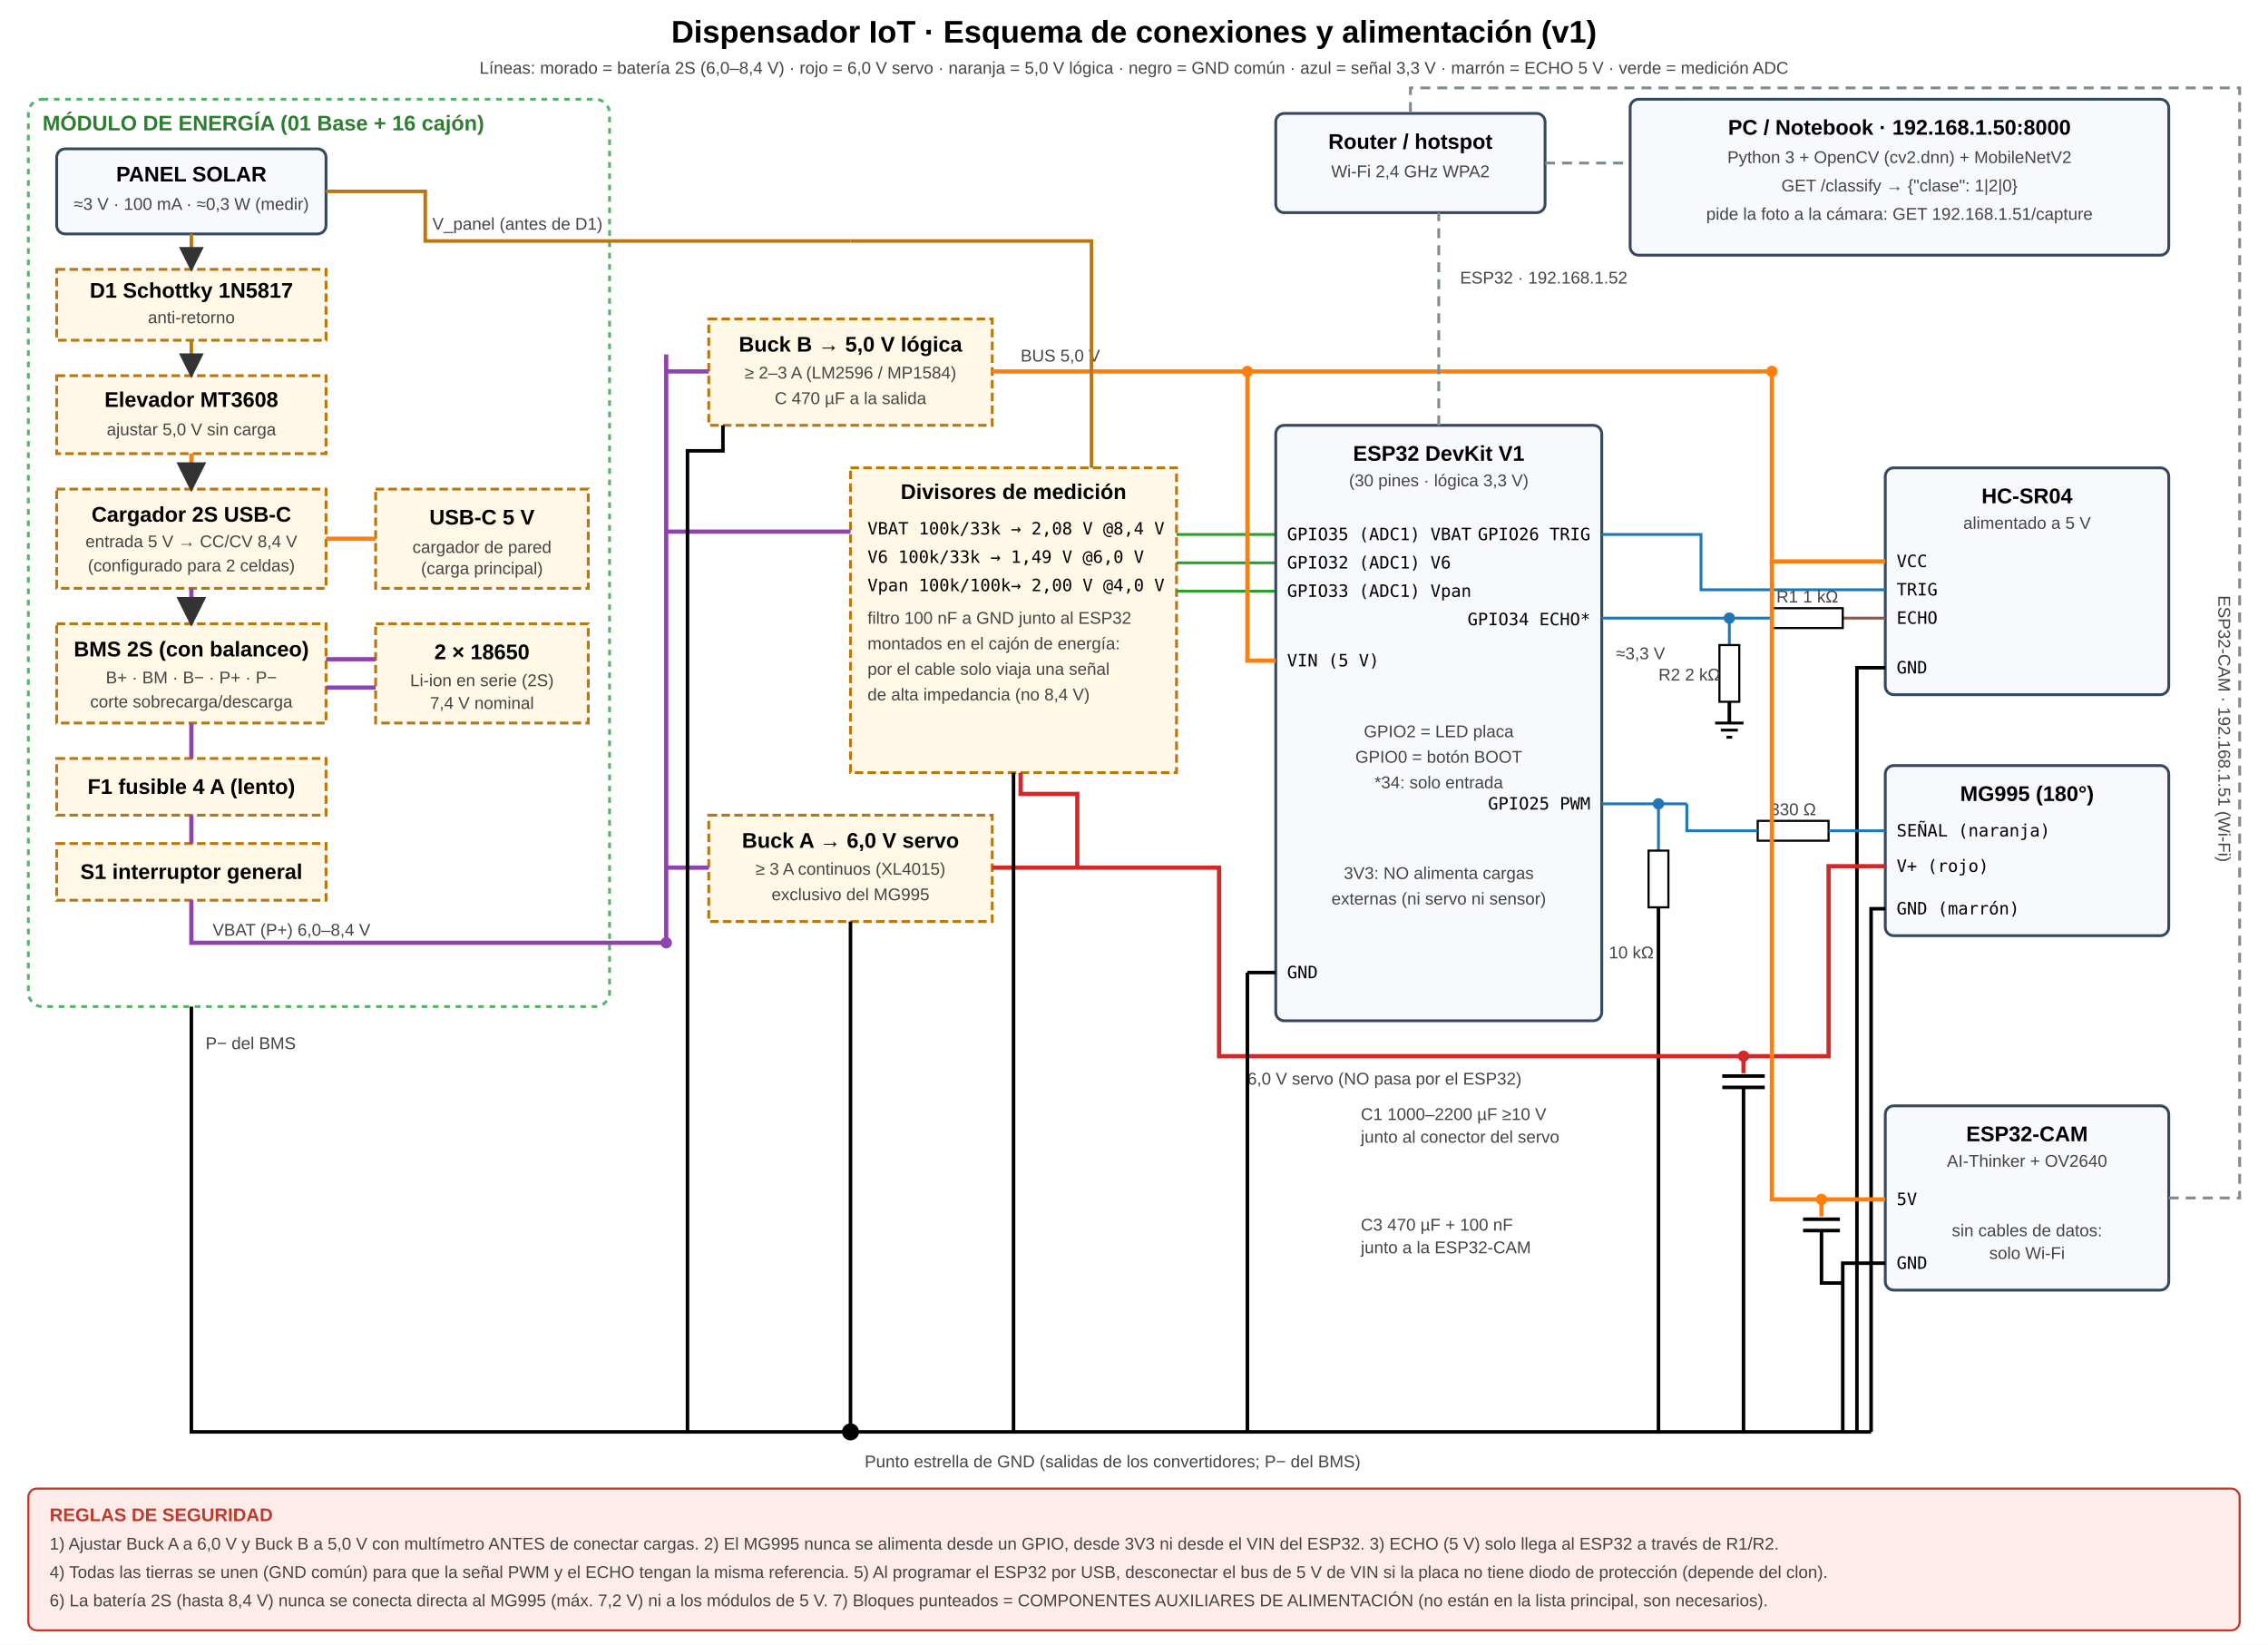
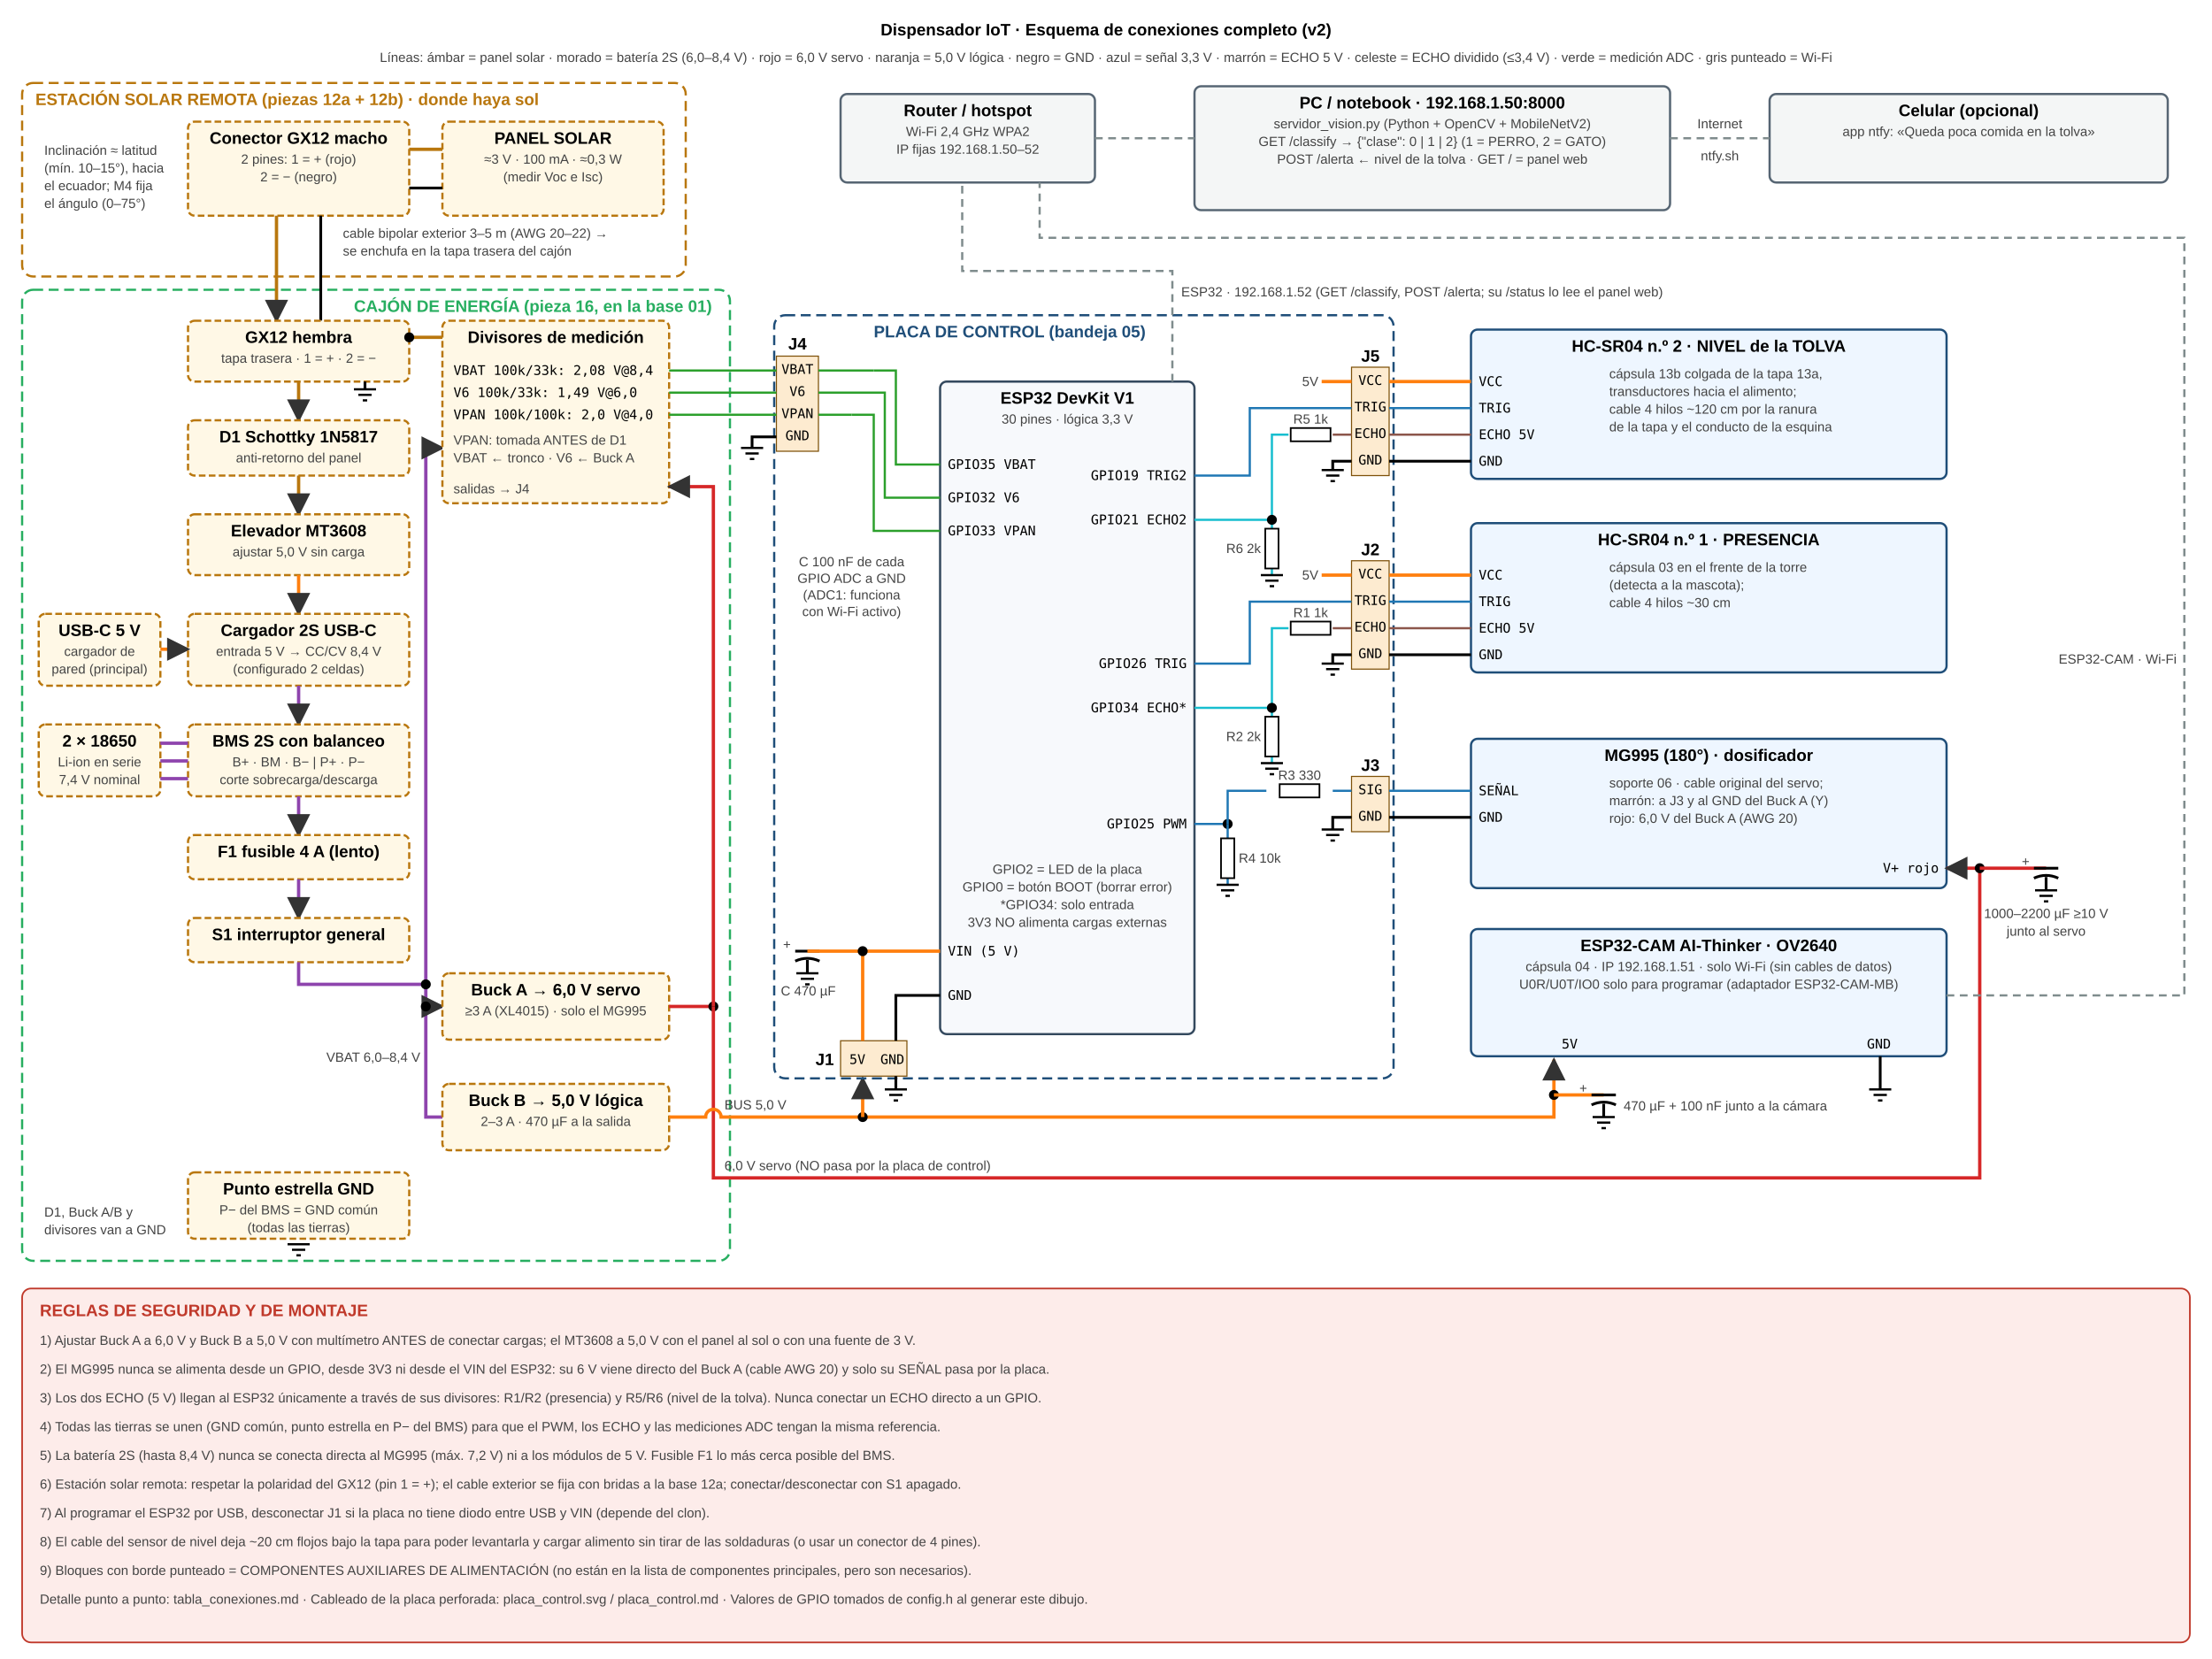
- <svg xmlns="http://www.w3.org/2000/svg" viewBox="0 0 1600 1160" width="1600" height="1160" font-family="Arial, Helvetica, sans-serif" font-size="13">
+ <svg xmlns="http://www.w3.org/2000/svg" viewBox="0 0 2000 1500" width="2000" height="1500" font-family="Arial, Helvetica, sans-serif" font-size="13">
  <defs>
    <marker id="flecha" viewBox="0 0 10 10" refX="9" refY="5" markerWidth="7" markerHeight="7" orient="auto-start-reverse">
      <path d="M0,0 L10,5 L0,10 z" fill="#333" />
    </marker>
    <g id="gnd">
      <line x1="-10" y1="0" x2="10" y2="0" stroke="#000" stroke-width="2" />
      <line x1="-6" y1="5" x2="6" y2="5" stroke="#000" stroke-width="2" />
      <line x1="-2" y1="10" x2="2" y2="10" stroke="#000" stroke-width="2" />
    </g>
  </defs>
  <style>
-     .blk{fill:#f7f9fc;stroke:#34495e;stroke-width:2;rx:6}
+     .blk{fill:#f7f9fc;stroke:#34495e;stroke-width:2}
    .aux{fill:#fff8e6;stroke:#b9770e;stroke-width:2;stroke-dasharray:6 3}
+     .per{fill:#eef6ff;stroke:#1f4e79;stroke-width:2}
+     .red{fill:#f4f6f6;stroke:#566573;stroke-width:2}
+     .zona{fill:none;stroke-width:2;stroke-dasharray:9 5}
    .t{font-weight:bold;font-size:15px}
    .s{font-size:12px;fill:#444}
    .pin{font-size:12px;font-family:monospace}
    .vbat{stroke:#8e44ad;stroke-width:3;fill:none}
    .v6{stroke:#d62728;stroke-width:3;fill:none}
    .v5{stroke:#ff7f0e;stroke-width:3;fill:none}
    .gnd{stroke:#000;stroke-width:2.5;fill:none}
    .sig{stroke:#1f77b4;stroke-width:2;fill:none}
    .echo5{stroke:#8c564b;stroke-width:2;fill:none}
+     .echo3{stroke:#17becf;stroke-width:2;fill:none}
    .adc{stroke:#2ca02c;stroke-width:2;fill:none}
-     .pv{stroke:#b9770e;stroke-width:2.5;fill:none}
+     .pv{stroke:#b9770e;stroke-width:3;fill:none}
    .wifi{stroke:#7f8c8d;stroke-width:2;stroke-dasharray:7 5;fill:none}
    .res{fill:#fff;stroke:#000;stroke-width:1.5}
-   </style>
-   <rect x="0" y="0" width="1600" height="1160" fill="#ffffff" />
-   <text x="800" y="30" text-anchor="middle" font-size="22" font-weight="bold">Dispensador IoT · Esquema de conexiones y alimentación (v1)</text>
-   <text x="800" y="52" text-anchor="middle" class="s">Líneas: morado = batería 2S (6,0–8,4 V) · rojo = 6,0 V servo · naranja = 5,0 V lógica · negro = GND común · azul = señal 3,3 V · marrón = ECHO 5 V · verde = medición ADC</text>
-   <rect x="20" y="70" width="410" height="640" fill="none" stroke="#57b36a" stroke-width="2" stroke-dasharray="4 4" rx="10" />
-   <text x="30" y="92" class="t" fill="#2e7d32">MÓDULO DE ENERGÍA (01 Base + 16 cajón)</text>
-   <rect class="blk" x="40" y="105" width="190" height="60" />
-   <text x="135" y="128" text-anchor="middle" class="t">PANEL SOLAR</text>
-   <text x="135" y="148" text-anchor="middle" class="s">≈3 V · 100 mA · ≈0,3 W (medir)</text>
-   <rect class="aux" x="40" y="190" width="190" height="50" />
-   <text x="135" y="210" text-anchor="middle" class="t">D1 Schottky 1N5817</text>
-   <text x="135" y="228" text-anchor="middle" class="s">anti-retorno</text>
-   <rect class="aux" x="40" y="265" width="190" height="55" />
-   <text x="135" y="287" text-anchor="middle" class="t">Elevador MT3608</text>
-   <text x="135" y="307" text-anchor="middle" class="s">ajustar 5,0 V sin carga</text>
-   <rect class="aux" x="40" y="345" width="190" height="70" />
-   <text x="135" y="368" text-anchor="middle" class="t">Cargador 2S USB-C</text>
-   <text x="135" y="386" text-anchor="middle" class="s">entrada 5 V → CC/CV 8,4 V</text>
-   <text x="135" y="403" text-anchor="middle" class="s">(configurado para 2 celdas)</text>
-   <rect class="aux" x="265" y="345" width="150" height="70" />
-   <text x="340" y="370" text-anchor="middle" class="t">USB-C 5 V</text>
-   <text x="340" y="390" text-anchor="middle" class="s">cargador de pared</text>
-   <text x="340" y="405" text-anchor="middle" class="s">(carga principal)</text>
-   <path class="v5" d="M265,380 H230" />
-   <rect class="aux" x="40" y="440" width="190" height="70" />
-   <text x="135" y="463" text-anchor="middle" class="t">BMS 2S (con balanceo)</text>
-   <text x="135" y="482" text-anchor="middle" class="s">B+ · BM · B− · P+ · P−</text>
-   <text x="135" y="499" text-anchor="middle" class="s">corte sobrecarga/descarga</text>
-   <rect class="aux" x="265" y="440" width="150" height="70" />
-   <text x="340" y="465" text-anchor="middle" class="t">2 × 18650</text>
-   <text x="340" y="484" text-anchor="middle" class="s">Li-ion en serie (2S)</text>
-   <text x="340" y="500" text-anchor="middle" class="s">7,4 V nominal</text>
-   <path class="vbat" d="M265,465 H230" />
-   <path class="vbat" d="M265,485 H230" />
-   <rect class="aux" x="40" y="535" width="190" height="40" />
-   <text x="135" y="560" text-anchor="middle" class="t">F1 fusible 4 A (lento)</text>
-   <rect class="aux" x="40" y="595" width="190" height="40" />
-   <text x="135" y="620" text-anchor="middle" class="t">S1 interruptor general</text>
-   <path class="pv" d="M135,165 V190" marker-end="url(#flecha)" />
-   <path class="pv" d="M135,240 V265" marker-end="url(#flecha)" />
-   <path class="v5" d="M135,320 V345" marker-end="url(#flecha)" />
-   <path class="vbat" d="M135,415 V440" marker-end="url(#flecha)" />
-   <path class="vbat" d="M135,510 V535" />
-   <path class="vbat" d="M135,575 V595" />
-   <path class="vbat" d="M135,635 V665 H470" />
-   <text x="150" y="660" class="s" fill="#8e44ad">VBAT (P+) 6,0–8,4 V</text>
-   <path class="pv" d="M230,135 H300 V170 H600" />
-   <text x="305" y="162" class="s" fill="#b9770e">V_panel (antes de D1)</text>
-   <path class="vbat" d="M470,665 V250" />
-   <circle cx="470" cy="665" r="4" fill="#8e44ad" />
-   <rect class="aux" x="500" y="225" width="200" height="75" />
-   <text x="600" y="248" text-anchor="middle" class="t">Buck B → 5,0 V lógica</text>
-   <text x="600" y="267" text-anchor="middle" class="s">≥ 2–3 A (LM2596 / MP1584)</text>
-   <text x="600" y="285" text-anchor="middle" class="s">C 470 µF a la salida</text>
-   <path class="vbat" d="M470,262 H500" />
-   <rect class="aux" x="500" y="575" width="200" height="75" />
-   <text x="600" y="598" text-anchor="middle" class="t">Buck A → 6,0 V servo</text>
-   <text x="600" y="617" text-anchor="middle" class="s">≥ 3 A continuos (XL4015)</text>
-   <text x="600" y="635" text-anchor="middle" class="s">exclusivo del MG995</text>
-   <path class="vbat" d="M470,612 H500" />
-   <path class="v5" d="M700,262 H1250" />
-   <text x="720" y="255" class="s" fill="#ff7f0e">BUS 5,0 V</text>
-   <rect class="aux" x="600" y="330" width="230" height="215" />
-   <text x="715" y="352" text-anchor="middle" class="t">Divisores de medición</text>
-   <text x="612" y="377" class="pin">VBAT  100k/33k → 2,08 V @8,4 V</text>
-   <text x="612" y="397" class="pin">V6    100k/33k → 1,49 V @6,0 V</text>
-   <text x="612" y="417" class="pin">Vpan  100k/100k→ 2,00 V @4,0 V</text>
-   <text x="612" y="440" class="s">filtro 100 nF a GND junto al ESP32</text>
-   <text x="612" y="458" class="s">montados en el cajón de energía:</text>
-   <text x="612" y="476" class="s">por el cable solo viaja una señal</text>
-   <text x="612" y="494" class="s">de alta impedancia (no 8,4 V)</text>
-   <path class="vbat" d="M470,375 H600" />
-   <path class="v6" d="M760,612 V560 H720 V545" />
-   <path class="pv" d="M600,170 H770 V330" />
-   <path class="adc" d="M830,377 H900" />
-   <path class="adc" d="M830,397 H900" />
-   <path class="adc" d="M830,417 H900" />
-   <rect class="blk" x="900" y="300" width="230" height="420" />
-   <text x="1015" y="325" text-anchor="middle" class="t">ESP32 DevKit V1</text>
-   <text x="1015" y="343" text-anchor="middle" class="s">(30 pines · lógica 3,3 V)</text>
-   <text x="908" y="381" class="pin">GPIO35 (ADC1) VBAT</text>
-   <text x="908" y="401" class="pin">GPIO32 (ADC1) V6</text>
-   <text x="908" y="421" class="pin">GPIO33 (ADC1) Vpan</text>
-   <text x="908" y="276" class="pin" fill="#ff7f0e"> </text>
-   <text x="908" y="470" class="pin">VIN (5 V)</text>
-   <text x="908" y="690" class="pin">GND</text>
-   <text x="1122" y="381" text-anchor="end" class="pin">GPIO26 TRIG</text>
-   <text x="1122" y="441" text-anchor="end" class="pin">GPIO34 ECHO*</text>
-   <text x="1122" y="571" text-anchor="end" class="pin">GPIO25 PWM</text>
-   <text x="1015" y="520" text-anchor="middle" class="s">GPIO2 = LED placa</text>
-   <text x="1015" y="538" text-anchor="middle" class="s">GPIO0 = botón BOOT</text>
-   <text x="1015" y="556" text-anchor="middle" class="s">*34: solo entrada</text>
-   <text x="1015" y="620" text-anchor="middle" class="s">3V3: NO alimenta cargas</text>
-   <text x="1015" y="638" text-anchor="middle" class="s">externas (ni servo ni sensor)</text>
-   <path class="v5" d="M880,262 V466 H900" />
-   <circle cx="880" cy="262" r="4" fill="#ff7f0e" />
-   <rect class="blk" x="1330" y="330" width="200" height="160" />
-   <text x="1430" y="355" text-anchor="middle" class="t">HC-SR04</text>
-   <text x="1430" y="373" text-anchor="middle" class="s">alimentado a 5 V</text>
-   <text x="1338" y="400" class="pin">VCC</text>
-   <text x="1338" y="380" class="pin"> </text>
-   <text x="1338" y="420" class="pin">TRIG</text>
-   <text x="1338" y="440" class="pin">ECHO</text>
-   <text x="1338" y="475" class="pin">GND</text>
-   <path class="v5" d="M1250,262 V396 H1330" />
-   <circle cx="1250" cy="262" r="4" fill="#ff7f0e" />
-   <path class="sig" d="M1130,377 H1200 V416 H1330" />
-   <path class="echo5" d="M1330,436 H1300" />
-   <rect class="res" x="1250" y="429" width="50" height="14" />
-   <text x="1275" y="425" text-anchor="middle" class="s">R1 1 kΩ</text>
-   <path class="sig" d="M1250,436 H1130" />
-   <circle cx="1220" cy="436" r="4" fill="#1f77b4" />
-   <path class="sig" d="M1220,436 V455" />
-   <rect class="res" x="1213" y="455" width="14" height="40" />
-   <text x="1170" y="480" class="s">R2 2 kΩ</text>
-   <path class="gnd" d="M1220,495 V510" />
-   <use href="#gnd" x="1220" y="510" />
-   <text x="1140" y="465" class="s" fill="#1f77b4">≈3,3 V</text>
-   <path class="gnd" d="M1330,471 H1310 V1010" />
-   <rect class="blk" x="1330" y="540" width="200" height="120" />
-   <text x="1430" y="565" text-anchor="middle" class="t">MG995 (180°)</text>
-   <text x="1338" y="590" class="pin">SEÑAL (naranja)</text>
-   <text x="1338" y="615" class="pin">V+ (rojo)</text>
-   <text x="1338" y="645" class="pin">GND (marrón)</text>
-   <path class="sig" d="M1130,567 H1190" />
-   <rect class="res" x="1190" y="580" width="0" height="0" />
-   <rect class="res" x="1240" y="579" width="50" height="14" />
-   <path class="sig" d="M1190,567 V586 H1240" />
-   <text x="1265" y="575" text-anchor="middle" class="s">330 Ω</text>
-   <path class="sig" d="M1290,586 H1330" />
-   <circle cx="1170" cy="567" r="4" fill="#1f77b4" />
-   <path class="sig" d="M1170,567 V600" />
-   <rect class="res" x="1163" y="600" width="14" height="40" />
-   <text x="1135" y="676" class="s">10 kΩ</text>
-   <path class="gnd" d="M1170,640 V1010" />
-   <path class="v6" d="M700,612 H860 V745 H1290 V611 H1330" />
-   <text x="880" y="765" class="s" fill="#d62728">6,0 V servo (NO pasa por el ESP32)</text>
-   <circle cx="1230" cy="745" r="4" fill="#d62728" />
-   <path class="v6" d="M1230,745 V757" />
-   <line x1="1215" y1="759" x2="1245" y2="759" stroke="#000" stroke-width="2.5" />
-   <line x1="1215" y1="767" x2="1245" y2="767" stroke="#000" stroke-width="2.5" />
-   <path class="gnd" d="M1230,767 V1010" />
-   <text x="960" y="790" class="s">C1 1000–2200 µF ≥10 V</text>
-   <text x="960" y="806" class="s">junto al conector del servo</text>
-   <path class="gnd" d="M1330,641 H1320 V1010" />
-   <rect class="blk" x="1330" y="780" width="200" height="130" />
-   <text x="1430" y="805" text-anchor="middle" class="t">ESP32-CAM</text>
-   <text x="1430" y="823" text-anchor="middle" class="s">AI-Thinker + OV2640</text>
-   <text x="1338" y="850" class="pin">5V</text>
-   <text x="1338" y="895" class="pin">GND</text>
-   <text x="1430" y="872" text-anchor="middle" class="s">sin cables de datos:</text>
-   <text x="1430" y="888" text-anchor="middle" class="s">solo Wi-Fi</text>
-   <path class="v5" d="M1250,396 V846 H1330" />
-   <circle cx="1285" cy="846" r="4" fill="#ff7f0e" />
-   <path class="v5" d="M1285,846 V858" />
-   <line x1="1272" y1="860" x2="1298" y2="860" stroke="#000" stroke-width="2.5" />
-   <line x1="1272" y1="868" x2="1298" y2="868" stroke="#000" stroke-width="2.5" />
-   <path class="gnd" d="M1285,868 V905 H1300" />
-   <text x="960" y="868" class="s">C3 470 µF + 100 nF</text>
-   <text x="960" y="884" class="s">junto a la ESP32-CAM</text>
-   <path class="gnd" d="M1330,891 H1300 V1010" />
-   <path class="gnd" d="M600,650 V1010 H1320" />
-   <path class="gnd" d="M510,300 V318 H485 V1010" />
-   <path class="gnd" d="M880,686 H900" />
-   <path class="gnd" d="M880,686 V1010" />
-   <path class="gnd" d="M715,545 V1010" />
-   <path class="gnd" d="M135,710 V1010 H600" />
-   <circle cx="600" cy="1010" r="6" fill="#000" />
-   <text x="610" y="1035" class="s">Punto estrella de GND (salidas de los convertidores; P− del BMS)</text>
-   <text x="145" y="740" class="s">P− del BMS</text>
-   <rect class="blk" x="900" y="80" width="190" height="70" />
-   <text x="995" y="105" text-anchor="middle" class="t">Router / hotspot</text>
-   <text x="995" y="125" text-anchor="middle" class="s">Wi-Fi 2,4 GHz WPA2</text>
-   <rect class="blk" x="1150" y="70" width="380" height="110" />
-   <text x="1340" y="95" text-anchor="middle" class="t">PC / Notebook  ·  192.168.1.50:8000</text>
-   <text x="1340" y="115" text-anchor="middle" class="s">Python 3 + OpenCV (cv2.dnn) + MobileNetV2</text>
-   <text x="1340" y="135" text-anchor="middle" class="s">GET /classify → {"clase": 1|2|0}</text>
-   <text x="1340" y="155" text-anchor="middle" class="s">pide la foto a la cámara: GET 192.168.1.51/capture</text>
-   <path class="wifi" d="M1015,300 V150" />
-   <path class="wifi" d="M1090,115 H1150" />
-   <path class="wifi" d="M1530,845 H1580 V62 H995 V80" />
-   <text x="1030" y="200" class="s">ESP32 · 192.168.1.52</text>
-   <text x="1565" y="420" class="s" transform="rotate(90 1565 420)">ESP32-CAM · 192.168.1.51 (Wi-Fi)</text>
-   <rect x="20" y="1050" width="1560" height="100" fill="#fdecea" stroke="#c0392b" stroke-width="1.5" rx="6" />
-   <text x="35" y="1073" font-weight="bold" fill="#c0392b">REGLAS DE SEGURIDAD</text>
-   <text x="35" y="1093" class="s">1) Ajustar Buck A a 6,0 V y Buck B a 5,0 V con multímetro ANTES de conectar cargas. 2) El MG995 nunca se alimenta desde un GPIO, desde 3V3 ni desde el VIN del ESP32. 3) ECHO (5 V) solo llega al ESP32 a través de R1/R2.</text>
-   <text x="35" y="1113" class="s">4) Todas las tierras se unen (GND común) para que la señal PWM y el ECHO tengan la misma referencia. 5) Al programar el ESP32 por USB, desconectar el bus de 5 V de VIN si la placa no tiene diodo de protección (depende del clon).</text>
-   <text x="35" y="1133" class="s">6) La batería 2S (hasta 8,4 V) nunca se conecta directa al MG995 (máx. 7,2 V) ni a los módulos de 5 V. 7) Bloques punteados = COMPONENTES AUXILIARES DE ALIMENTACIÓN (no están en la lista principal, son necesarios).</text>
+ </style>
+   <rect width="2000" height="1500" fill="#fff" />
+   <text x="1000.0" y="32" class="t" text-anchor="middle" font-size="22">Dispensador IoT · Esquema de conexiones completo (v2)</text>
+   <text x="1000.0" y="56" class="s" text-anchor="middle">Líneas: ámbar = panel solar · morado = batería 2S (6,0–8,4 V) · rojo = 6,0 V servo · naranja = 5,0 V lógica · negro = GND · azul = señal 3,3 V · marrón = ECHO 5 V · celeste = ECHO dividido (≤3,4 V) · verde = medición ADC · gris punteado = Wi-Fi</text>
+   <rect x="760" y="85" width="230" height="80" rx="6" class="red" />
+   <text x="875.0" y="105" class="t" text-anchor="middle">Router / hotspot</text>
+   <text x="875.0" y="123" class="s" text-anchor="middle">Wi-Fi 2,4 GHz WPA2</text>
+   <text x="875.0" y="139" class="s" text-anchor="middle">IP fijas 192.168.1.50–52</text>
+   <rect x="1080" y="78" width="430" height="112" rx="6" class="red" />
+   <text x="1295.0" y="98" class="t" text-anchor="middle">PC / notebook · 192.168.1.50:8000</text>
+   <text x="1295.0" y="116" class="s" text-anchor="middle">servidor_vision.py (Python + OpenCV + MobileNetV2)</text>
+   <text x="1295.0" y="132" class="s" text-anchor="middle">GET /classify → {"clase": 0 | 1 | 2}   (1 = PERRO, 2 = GATO)</text>
+   <text x="1295.0" y="148" class="s" text-anchor="middle">POST /alerta ← nivel de la tolva · GET / = panel web</text>
+   <rect x="1600" y="85" width="360" height="80" rx="6" class="red" />
+   <text x="1780.0" y="105" class="t" text-anchor="middle">Celular (opcional)</text>
+   <text x="1780.0" y="123" class="s" text-anchor="middle">app ntfy: «Queda poca comida en la tolva»</text>
+   <path d="M990,125 L1080,125" class="wifi" />
+   <path d="M1510,125 L1600,125" class="wifi" />
+   <text x="1555" y="116" class="s" text-anchor="middle">Internet</text>
+   <text x="1555" y="145" class="s" text-anchor="middle">ntfy.sh</text>
+   <rect x="20" y="75" width="600" height="175" rx="10" class="zona" stroke="#b9770e" />
+   <text x="32" y="95" class="t" text-anchor="start" fill="#b9770e">ESTACIÓN SOLAR REMOTA (piezas 12a + 12b) · donde haya sol</text>
+   <rect x="400" y="110" width="200" height="85" rx="6" class="aux" />
+   <text x="500.0" y="130" class="t" text-anchor="middle">PANEL SOLAR</text>
+   <text x="500.0" y="148" class="s" text-anchor="middle">≈3 V · 100 mA · ≈0,3 W</text>
+   <text x="500.0" y="164" class="s" text-anchor="middle">(medir Voc e Isc)</text>
+   <rect x="170" y="110" width="200" height="85" rx="6" class="aux" />
+   <text x="270.0" y="130" class="t" text-anchor="middle">Conector GX12 macho</text>
+   <text x="270.0" y="148" class="s" text-anchor="middle">2 pines: 1 = + (rojo)</text>
+   <text x="270.0" y="164" class="s" text-anchor="middle">2 = − (negro)</text>
+   <path d="M400,135 L370,135" class="pv" />
+   <path d="M400,170 L370,170" class="gnd" />
+   <text x="310" y="215" class="s" text-anchor="start">cable bipolar exterior 3–5 m (AWG 20–22) →</text>
+   <text x="310" y="231" class="s" text-anchor="start">se enchufa en la tapa trasera del cajón</text>
+   <text x="40" y="140" class="s" text-anchor="start">Inclinación ≈ latitud</text>
+   <text x="40" y="156" class="s" text-anchor="start">(mín. 10–15°), hacia</text>
+   <text x="40" y="172" class="s" text-anchor="start">el ecuador; M4 fija</text>
+   <text x="40" y="188" class="s" text-anchor="start">el ángulo (0–75°)</text>
+   <rect x="20" y="262" width="640" height="878" rx="10" class="zona" stroke="#27ae60" />
+   <text x="320" y="282" class="t" text-anchor="start" fill="#27ae60">CAJÓN DE ENERGÍA (pieza 16, en la base 01)</text>
+   <path d="M250,195 L250,290" class="pv" marker-end="url(#flecha)" />
+   <path d="M290,195 L290,290" class="gnd" />
+   <rect x="170" y="290" width="200" height="55" rx="6" class="aux" />
+   <text x="270.0" y="310" class="t" text-anchor="middle">GX12 hembra</text>
+   <text x="270.0" y="328" class="s" text-anchor="middle">tapa trasera · 1 = + · 2 = −</text>
+   <path d="M270,345 L270,380" class="pv" marker-end="url(#flecha)" />
+   <rect x="170" y="380" width="200" height="50" rx="6" class="aux" />
+   <text x="270.0" y="400" class="t" text-anchor="middle">D1 Schottky 1N5817</text>
+   <text x="270.0" y="418" class="s" text-anchor="middle">anti-retorno del panel</text>
+   <path d="M270,430 L270,465" class="pv" marker-end="url(#flecha)" />
+   <rect x="170" y="465" width="200" height="55" rx="6" class="aux" />
+   <text x="270.0" y="485" class="t" text-anchor="middle">Elevador MT3608</text>
+   <text x="270.0" y="503" class="s" text-anchor="middle">ajustar 5,0 V sin carga</text>
+   <path d="M270,520 L270,555" class="v5" marker-end="url(#flecha)" />
+   <rect x="170" y="555" width="200" height="65" rx="6" class="aux" />
+   <text x="270.0" y="575" class="t" text-anchor="middle">Cargador 2S USB-C</text>
+   <text x="270.0" y="593" class="s" text-anchor="middle">entrada 5 V → CC/CV 8,4 V</text>
+   <text x="270.0" y="609" class="s" text-anchor="middle">(configurado 2 celdas)</text>
+   <rect x="35" y="555" width="110" height="65" rx="6" class="aux" />
+   <text x="90.0" y="575" class="t" text-anchor="middle">USB-C 5 V</text>
+   <text x="90.0" y="593" class="s" text-anchor="middle">cargador de</text>
+   <text x="90.0" y="609" class="s" text-anchor="middle">pared (principal)</text>
+   <path d="M145,587 L170,587" class="v5" marker-end="url(#flecha)" />
+   <path d="M270,620 L270,655" class="vbat" marker-end="url(#flecha)" />
+   <rect x="170" y="655" width="200" height="65" rx="6" class="aux" />
+   <text x="270.0" y="675" class="t" text-anchor="middle">BMS 2S con balanceo</text>
+   <text x="270.0" y="693" class="s" text-anchor="middle">B+ · BM · B− | P+ · P−</text>
+   <text x="270.0" y="709" class="s" text-anchor="middle">corte sobrecarga/descarga</text>
+   <rect x="35" y="655" width="110" height="65" rx="6" class="aux" />
+   <text x="90.0" y="675" class="t" text-anchor="middle">2 × 18650</text>
+   <text x="90.0" y="693" class="s" text-anchor="middle">Li-ion en serie</text>
+   <text x="90.0" y="709" class="s" text-anchor="middle">7,4 V nominal</text>
+   <path d="M145,672 L170,672" class="vbat" />
+   <path d="M145,688 L170,688" class="vbat" />
+   <path d="M145,704 L170,704" class="vbat" />
+   <path d="M270,720 L270,755" class="vbat" marker-end="url(#flecha)" />
+   <rect x="170" y="755" width="200" height="40" rx="6" class="aux" />
+   <text x="270.0" y="775" class="t" text-anchor="middle">F1 fusible 4 A (lento)</text>
+   <path d="M270,795 L270,830" class="vbat" marker-end="url(#flecha)" />
+   <rect x="170" y="830" width="200" height="40" rx="6" class="aux" />
+   <text x="270.0" y="850" class="t" text-anchor="middle">S1 interruptor general</text>
+   <path d="M270,870 L270,890 L385,890" class="vbat" />
+   <path d="M385,405 L385,1010 L400,1010" class="vbat" />
+   <path d="M385,405 L400,405" class="vbat" marker-end="url(#flecha)" />
+   <path d="M385,910 L400,910" class="vbat" marker-end="url(#flecha)" />
+   <circle cx="385" cy="890" r="4.5" fill="#000" />
+   <circle cx="385" cy="910" r="4.5" fill="#000" />
+   <text x="380" y="960" class="s" text-anchor="end" fill="#8e44ad">VBAT 6,0–8,4 V</text>
+   <rect x="400" y="290" width="205" height="165" rx="6" class="aux" />
+   <text x="502.5" y="310" class="t" text-anchor="middle">Divisores de medición</text>
+   <text x="410" y="339" class="pin" text-anchor="start" font-size="11">VBAT 100k/33k: 2,08 V@8,4</text>
+   <text x="410" y="359" class="pin" text-anchor="start" font-size="11">V6   100k/33k: 1,49 V@6,0</text>
+   <text x="410" y="379" class="pin" text-anchor="start" font-size="11">VPAN 100k/100k: 2,0 V@4,0</text>
+   <text x="410" y="402" class="s" text-anchor="start">VPAN: tomada ANTES de D1</text>
+   <text x="410" y="418" class="s" text-anchor="start">VBAT ← tronco · V6 ← Buck A</text>
+   <text x="410" y="446" class="s" text-anchor="start">salidas → J4</text>
+   <path d="M370,305 L400,305" class="pv" />
+   <circle cx="370" cy="305" r="4.5" fill="#000" />
+   <use href="#gnd" x="330" y="352" />
+   <path d="M330,345 L330,352" class="gnd" />
+   <rect x="400" y="880" width="205" height="60" rx="6" class="aux" />
+   <text x="502.5" y="900" class="t" text-anchor="middle">Buck A → 6,0 V servo</text>
+   <text x="502.5" y="918" class="s" text-anchor="middle">≥3 A (XL4015) · solo el MG995</text>
+   <rect x="400" y="980" width="205" height="60" rx="6" class="aux" />
+   <text x="502.5" y="1000" class="t" text-anchor="middle">Buck B → 5,0 V lógica</text>
+   <text x="502.5" y="1018" class="s" text-anchor="middle">2–3 A · 470 µF a la salida</text>
+   <path d="M605,910 L645,910" class="v6" />
+   <circle cx="645" cy="910" r="4.5" fill="#000" />
+   <path d="M645,910 L645,440 L605,440" class="v6" marker-end="url(#flecha)" />
+   <path d="M645,910 L645,1065 L1790,1065 L1790,785" class="v6" />
+   <text x="655" y="1058" class="s" text-anchor="start" fill="#d62728">6,0 V servo (NO pasa por la placa de control)</text>
+   <path d="M605,1010 L638,1010 A7,7 0 0 1 652,1010 L1405,1010 L1405,958" class="v5" marker-end="url(#flecha)" />
+   <circle cx="780" cy="1010" r="4.5" fill="#000" />
+   <path d="M780,1010 L780,975" class="v5" marker-end="url(#flecha)" />
+   <text x="655" y="1003" class="s" text-anchor="start" fill="#e67e22">BUS 5,0 V</text>
+   <rect x="170" y="1060" width="200" height="60" rx="6" class="aux" />
+   <text x="270.0" y="1080" class="t" text-anchor="middle">Punto estrella GND</text>
+   <text x="270.0" y="1098" class="s" text-anchor="middle">P− del BMS = GND común</text>
+   <text x="270.0" y="1114" class="s" text-anchor="middle">(todas las tierras)</text>
+   <use href="#gnd" x="270" y="1125" />
+   <text x="40" y="1100" class="s" text-anchor="start">D1, Buck A/B y</text>
+   <text x="40" y="1116" class="s" text-anchor="start">divisores van a GND</text>
+   <rect x="700" y="285" width="560" height="690" rx="10" class="zona" stroke="#1f4e79" />
+   <text x="790" y="305" class="t" text-anchor="start" fill="#1f4e79">PLACA DE CONTROL (bandeja 05)</text>
+   <rect x="702" y="322" width="38" height="86" fill="#fdebd0" stroke="#7e5109" />
+   <text x="721" y="316" class="t" text-anchor="middle">J4</text>
+   <text x="721" y="338" class="pin" text-anchor="middle" font-size="9">VBAT</text>
+   <path d="M605,335 L702,335" class="adc" />
+   <text x="721" y="358" class="pin" text-anchor="middle" font-size="9">V6</text>
+   <path d="M605,355 L702,355" class="adc" />
+   <text x="721" y="378" class="pin" text-anchor="middle" font-size="9">VPAN</text>
+   <path d="M605,375 L702,375" class="adc" />
+   <text x="721" y="398" class="pin" text-anchor="middle" font-size="9">GND</text>
+   <path d="M702,395 L680,395 L680,405" class="gnd" />
+   <use href="#gnd" x="680" y="405" />
+   <rect x="760" y="941" width="60" height="32" fill="#fdebd0" stroke="#7e5109" />
+   <text x="754" y="963" class="t" text-anchor="end">J1</text>
+   <text x="768" y="962" class="pin" text-anchor="start">5V</text>
+   <text x="796" y="962" class="pin" text-anchor="start">GND</text>
+   <rect x="850" y="345" width="230" height="590" rx="6" class="blk" />
+   <text x="965.0" y="365" class="t" text-anchor="middle">ESP32 DevKit V1</text>
+   <text x="965.0" y="383" class="s" text-anchor="middle">30 pines · lógica 3,3 V</text>
+   <text x="857" y="424" class="pin" text-anchor="start">GPIO35 VBAT</text>
+   <text x="857" y="454" class="pin" text-anchor="start">GPIO32 V6</text>
+   <text x="857" y="484" class="pin" text-anchor="start">GPIO33 VPAN</text>
+   <text x="857" y="864" class="pin" text-anchor="start">VIN (5 V)</text>
+   <text x="857" y="904" class="pin" text-anchor="start">GND</text>
+   <path d="M790,335 L810,335 L810,420 L850,420" class="adc" />
+   <path d="M780,355 L800,355 L800,450 L850,450" class="adc" />
+   <path d="M770,375 L790,375 L790,480 L850,480" class="adc" />
+   <path d="M740,335 L790,335" class="adc" />
+   <path d="M740,355 L780,355" class="adc" />
+   <path d="M740,375 L770,375" class="adc" />
+   <text x="770" y="512" class="s" text-anchor="middle">C 100 nF de cada</text>
+   <text x="770" y="527" class="s" text-anchor="middle">GPIO ADC a GND</text>
+   <text x="770" y="542" class="s" text-anchor="middle">(ADC1: funciona</text>
+   <text x="770" y="557" class="s" text-anchor="middle">con Wi-Fi activo)</text>
+   <path d="M780,941 L780,860 L850,860" class="v5" />
+   <line x1="719" y1="860" x2="741" y2="860" stroke="#000" stroke-width="2.5" />
+   <path d="M719,869 Q730,864 741,869" stroke="#000" stroke-width="2.5" fill="none" />
+   <text x="715" y="858" class="s" text-anchor="end">+</text>
+   <line x1="730" y1="868" x2="730" y2="880" class="gnd" />
+   <use href="#gnd" x="730" y="880" />
+   <text x="745" y="872" class="s" text-anchor="start" />
+   <text x="706" y="900" class="s" text-anchor="start">C 470 µF</text>
+   <path d="M730,860 L780,860" class="v5" />
+   <circle cx="780" cy="860" r="4.5" fill="#000" />
+   <path d="M810,941 L810,900 L850,900" class="gnd" />
+   <path d="M810,973 L810,985" class="gnd" />
+   <use href="#gnd" x="810" y="985" />
+   <text x="1073" y="434" class="pin" text-anchor="end">GPIO19 TRIG2</text>
+   <text x="1073" y="474" class="pin" text-anchor="end">GPIO21 ECHO2</text>
+   <text x="1073" y="604" class="pin" text-anchor="end">GPIO26 TRIG</text>
+   <text x="1073" y="644" class="pin" text-anchor="end">GPIO34 ECHO*</text>
+   <text x="1073" y="749" class="pin" text-anchor="end">GPIO25 PWM</text>
+   <text x="965" y="790" class="s" text-anchor="middle">GPIO2 = LED de la placa</text>
+   <text x="965" y="806" class="s" text-anchor="middle">GPIO0 = botón BOOT (borrar error)</text>
+   <text x="965" y="822" class="s" text-anchor="middle">*GPIO34: solo entrada</text>
+   <text x="965" y="838" class="s" text-anchor="middle">3V3 NO alimenta cargas externas</text>
+   <rect x="1222" y="332" width="34" height="98" fill="#fdebd0" stroke="#7e5109" />
+   <text x="1239" y="327" class="t" text-anchor="middle">J5</text>
+   <text x="1239" y="348" class="pin" text-anchor="middle" font-size="9">VCC</text>
+   <text x="1239" y="372" class="pin" text-anchor="middle" font-size="9">TRIG</text>
+   <text x="1239" y="396" class="pin" text-anchor="middle" font-size="9">ECHO</text>
+   <text x="1239" y="420" class="pin" text-anchor="middle" font-size="9">GND</text>
+   <path d="M1080,430 L1130,430 L1130,369 L1222,369" class="sig" />
+   <path d="M1222,393 L1205,393" class="echo5" />
+   <rect x="1167.0" y="387.0" width="36" height="12" class="res" />
+   <text x="1185.0" y="383.0" class="s" text-anchor="middle">R5 1k</text>
+   <path d="M1165,393 L1150,393 L1150,470 L1080,470" class="echo3" />
+   <path d="M1150,470 L1150,520" class="echo3" />
+   <rect x="1144.0" y="478.0" width="12" height="36" class="res" />
+   <text x="1140.0" y="500.0" class="s" text-anchor="end">R6 2k</text>
+   <circle cx="1150" cy="470" r="4.5" fill="#000" />
+   <use href="#gnd" x="1150" y="520" />
+   <path d="M1222,345 L1195,345" class="v5" />
+   <text x="1192" y="349" class="s" text-anchor="end" fill="#e67e22">5V</text>
+   <path d="M1222,417 L1205,417 L1205,425" class="gnd" />
+   <use href="#gnd" x="1205" y="425" />
+   <rect x="1222" y="507" width="34" height="98" fill="#fdebd0" stroke="#7e5109" />
+   <text x="1239" y="502" class="t" text-anchor="middle">J2</text>
+   <text x="1239" y="523" class="pin" text-anchor="middle" font-size="9">VCC</text>
+   <text x="1239" y="547" class="pin" text-anchor="middle" font-size="9">TRIG</text>
+   <text x="1239" y="571" class="pin" text-anchor="middle" font-size="9">ECHO</text>
+   <text x="1239" y="595" class="pin" text-anchor="middle" font-size="9">GND</text>
+   <path d="M1080,600 L1130,600 L1130,544 L1222,544" class="sig" />
+   <path d="M1222,568 L1205,568" class="echo5" />
+   <rect x="1167.0" y="562.0" width="36" height="12" class="res" />
+   <text x="1185.0" y="558.0" class="s" text-anchor="middle">R1 1k</text>
+   <path d="M1165,568 L1150,568 L1150,640 L1080,640" class="echo3" />
+   <path d="M1150,640 L1150,690" class="echo3" />
+   <rect x="1144.0" y="648.0" width="12" height="36" class="res" />
+   <text x="1140.0" y="670.0" class="s" text-anchor="end">R2 2k</text>
+   <circle cx="1150" cy="640" r="4.5" fill="#000" />
+   <use href="#gnd" x="1150" y="690" />
+   <path d="M1222,520 L1195,520" class="v5" />
+   <text x="1192" y="524" class="s" text-anchor="end" fill="#e67e22">5V</text>
+   <path d="M1222,592 L1205,592 L1205,600" class="gnd" />
+   <use href="#gnd" x="1205" y="600" />
+   <rect x="1222" y="702" width="34" height="50" fill="#fdebd0" stroke="#7e5109" />
+   <text x="1239" y="697" class="t" text-anchor="middle">J3</text>
+   <text x="1239" y="718" class="pin" text-anchor="middle" font-size="9">SIG</text>
+   <text x="1239" y="742" class="pin" text-anchor="middle" font-size="9">GND</text>
+   <path d="M1080,745 L1110,745" class="sig" />
+   <circle cx="1110" cy="745" r="4.5" fill="#000" />
+   <path d="M1110,745 L1110,715 L1145,715" class="sig" />
+   <rect x="1157.0" y="709.0" width="36" height="12" class="res" />
+   <text x="1175.0" y="705.0" class="s" text-anchor="middle">R3 330</text>
+   <path d="M1205,715 L1222,715" class="sig" />
+   <path d="M1110,745 L1110,800" class="sig" />
+   <rect x="1104.0" y="758.0" width="12" height="36" class="res" />
+   <text x="1120.0" y="780.0" class="s" text-anchor="start">R4 10k</text>
+   <use href="#gnd" x="1110" y="800" />
+   <path d="M1222,739 L1205,739 L1205,750" class="gnd" />
+   <use href="#gnd" x="1205" y="750" />
+   <rect x="1330" y="298" width="430" height="135" rx="6" class="per" />
+   <text x="1545" y="318" class="t" text-anchor="middle">HC-SR04 n.º 2 · NIVEL de la TOLVA</text>
+   <text x="1455" y="342" class="s" text-anchor="start">cápsula 13b colgada de la tapa 13a,</text>
+   <text x="1455" y="358" class="s" text-anchor="start">transductores hacia el alimento;</text>
+   <text x="1455" y="374" class="s" text-anchor="start">cable 4 hilos ~120 cm por la ranura</text>
+   <text x="1455" y="390" class="s" text-anchor="start">de la tapa y el conducto de la esquina</text>
+   <path d="M1256,345 L1330,345" class="v5" />
+   <text x="1337" y="349" class="pin" text-anchor="start">VCC</text>
+   <path d="M1256,369 L1330,369" class="sig" />
+   <text x="1337" y="373" class="pin" text-anchor="start">TRIG</text>
+   <path d="M1256,393 L1330,393" class="echo5" />
+   <text x="1337" y="397" class="pin" text-anchor="start">ECHO 5V</text>
+   <path d="M1256,417 L1330,417" class="gnd" />
+   <text x="1337" y="421" class="pin" text-anchor="start">GND</text>
+   <rect x="1330" y="473" width="430" height="135" rx="6" class="per" />
+   <text x="1545" y="493" class="t" text-anchor="middle">HC-SR04 n.º 1 · PRESENCIA</text>
+   <text x="1455" y="517" class="s" text-anchor="start">cápsula 03 en el frente de la torre</text>
+   <text x="1455" y="533" class="s" text-anchor="start">(detecta a la mascota);</text>
+   <text x="1455" y="549" class="s" text-anchor="start">cable 4 hilos ~30 cm</text>
+   <path d="M1256,520 L1330,520" class="v5" />
+   <text x="1337" y="524" class="pin" text-anchor="start">VCC</text>
+   <path d="M1256,544 L1330,544" class="sig" />
+   <text x="1337" y="548" class="pin" text-anchor="start">TRIG</text>
+   <path d="M1256,568 L1330,568" class="echo5" />
+   <text x="1337" y="572" class="pin" text-anchor="start">ECHO 5V</text>
+   <path d="M1256,592 L1330,592" class="gnd" />
+   <text x="1337" y="596" class="pin" text-anchor="start">GND</text>
+   <rect x="1330" y="668" width="430" height="135" rx="6" class="per" />
+   <text x="1545" y="688" class="t" text-anchor="middle">MG995 (180°) · dosificador</text>
+   <text x="1455" y="712" class="s" text-anchor="start">soporte 06 · cable original del servo;</text>
+   <text x="1455" y="728" class="s" text-anchor="start">marrón: a J3 y al GND del Buck A (Y)</text>
+   <text x="1455" y="744" class="s" text-anchor="start">rojo: 6,0 V del Buck A (AWG 20)</text>
+   <path d="M1256,715 L1330,715" class="sig" />
+   <text x="1337" y="719" class="pin" text-anchor="start">SEÑAL</text>
+   <path d="M1256,739 L1330,739" class="gnd" />
+   <text x="1337" y="743" class="pin" text-anchor="start">GND</text>
+   <text x="1753" y="789" class="pin" text-anchor="end">V+ rojo</text>
+   <path d="M1790,785 L1760,785" class="v6" marker-end="url(#flecha)" />
+   <circle cx="1790" cy="785" r="4.5" fill="#000" />
+   <path d="M1790,785 L1850,785" class="v6" />
+   <line x1="1839" y1="785" x2="1861" y2="785" stroke="#000" stroke-width="2.5" />
+   <path d="M1839,794 Q1850,789 1861,794" stroke="#000" stroke-width="2.5" fill="none" />
+   <text x="1835" y="783" class="s" text-anchor="end">+</text>
+   <line x1="1850" y1="793" x2="1850" y2="805" class="gnd" />
+   <use href="#gnd" x="1850" y="805" />
+   <text x="1865" y="797" class="s" text-anchor="start" />
+   <text x="1850" y="830" class="s" text-anchor="middle">1000–2200 µF ≥10 V</text>
+   <text x="1850" y="846" class="s" text-anchor="middle">junto al servo</text>
+   <rect x="1330" y="840" width="430" height="115" rx="6" class="per" />
+   <text x="1545.0" y="860" class="t" text-anchor="middle">ESP32-CAM AI-Thinker · OV2640</text>
+   <text x="1545.0" y="878" class="s" text-anchor="middle">cápsula 04 · IP 192.168.1.51 · solo Wi-Fi (sin cables de datos)</text>
+   <text x="1545.0" y="894" class="s" text-anchor="middle">U0R/U0T/IO0 solo para programar (adaptador ESP32-CAM-MB)</text>
+   <text x="1412" y="948" class="pin" text-anchor="start">5V</text>
+   <text x="1688" y="948" class="pin" text-anchor="start">GND</text>
+   <path d="M1700,955 L1700,985" class="gnd" />
+   <use href="#gnd" x="1700" y="985" />
+   <circle cx="1405" cy="990" r="4.5" fill="#000" />
+   <path d="M1405,990 L1450,990" class="v5" />
+   <line x1="1439" y1="990" x2="1461" y2="990" stroke="#000" stroke-width="2.5" />
+   <path d="M1439,999 Q1450,994 1461,999" stroke="#000" stroke-width="2.5" fill="none" />
+   <text x="1435" y="988" class="s" text-anchor="end">+</text>
+   <line x1="1450" y1="998" x2="1450" y2="1010" class="gnd" />
+   <use href="#gnd" x="1450" y="1010" />
+   <text x="1465" y="1002" class="s" text-anchor="start" />
+   <text x="1468" y="1004" class="s" text-anchor="start">470 µF + 100 nF junto a la cámara</text>
+   <path d="M1060,345 L1060,245 L870,245 L870,165" class="wifi" />
+   <text x="1068" y="268" class="s" text-anchor="start">ESP32 · 192.168.1.52 (GET /classify, POST /alerta; su /status lo lee el panel web)</text>
+   <path d="M1760,900 L1975,900 L1975,215 L940,215 L940,165" class="wifi" />
+   <text x="1968" y="600" class="s" text-anchor="end">ESP32-CAM · Wi-Fi</text>
+   <rect x="20" y="1165" width="1960" height="320" rx="8" fill="#fdecea" stroke="#c0392b" stroke-width="1.5" />
+   <text x="36" y="1190" class="t" text-anchor="start" fill="#c0392b">REGLAS DE SEGURIDAD Y DE MONTAJE</text>
+   <text x="36" y="1216" class="s" text-anchor="start" font-size="13">1) Ajustar Buck A a 6,0 V y Buck B a 5,0 V con multímetro ANTES de conectar cargas; el MT3608 a 5,0 V con el panel al sol o con una fuente de 3 V.</text>
+   <text x="36" y="1242" class="s" text-anchor="start" font-size="13">2) El MG995 nunca se alimenta desde un GPIO, desde 3V3 ni desde el VIN del ESP32: su 6 V viene directo del Buck A (cable AWG 20) y solo su SEÑAL pasa por la placa.</text>
+   <text x="36" y="1268" class="s" text-anchor="start" font-size="13">3) Los dos ECHO (5 V) llegan al ESP32 únicamente a través de sus divisores: R1/R2 (presencia) y R5/R6 (nivel de la tolva). Nunca conectar un ECHO directo a un GPIO.</text>
+   <text x="36" y="1294" class="s" text-anchor="start" font-size="13">4) Todas las tierras se unen (GND común, punto estrella en P− del BMS) para que el PWM, los ECHO y las mediciones ADC tengan la misma referencia.</text>
+   <text x="36" y="1320" class="s" text-anchor="start" font-size="13">5) La batería 2S (hasta 8,4 V) nunca se conecta directa al MG995 (máx. 7,2 V) ni a los módulos de 5 V. Fusible F1 lo más cerca posible del BMS.</text>
+   <text x="36" y="1346" class="s" text-anchor="start" font-size="13">6) Estación solar remota: respetar la polaridad del GX12 (pin 1 = +); el cable exterior se fija con bridas a la base 12a; conectar/desconectar con S1 apagado.</text>
+   <text x="36" y="1372" class="s" text-anchor="start" font-size="13">7) Al programar el ESP32 por USB, desconectar J1 si la placa no tiene diodo entre USB y VIN (depende del clon).</text>
+   <text x="36" y="1398" class="s" text-anchor="start" font-size="13">8) El cable del sensor de nivel deja ~20 cm flojos bajo la tapa para poder levantarla y cargar alimento sin tirar de las soldaduras (o usar un conector de 4 pines).</text>
+   <text x="36" y="1424" class="s" text-anchor="start" font-size="13">9) Bloques con borde punteado = COMPONENTES AUXILIARES DE ALIMENTACIÓN (no están en la lista de componentes principales, pero son necesarios).</text>
+   <text x="36" y="1450" class="s" text-anchor="start" font-size="13">Detalle punto a punto: tabla_conexiones.md · Cableado de la placa perforada: placa_control.svg / placa_control.md · Valores de GPIO tomados de config.h al generar este dibujo.</text>
</svg>
